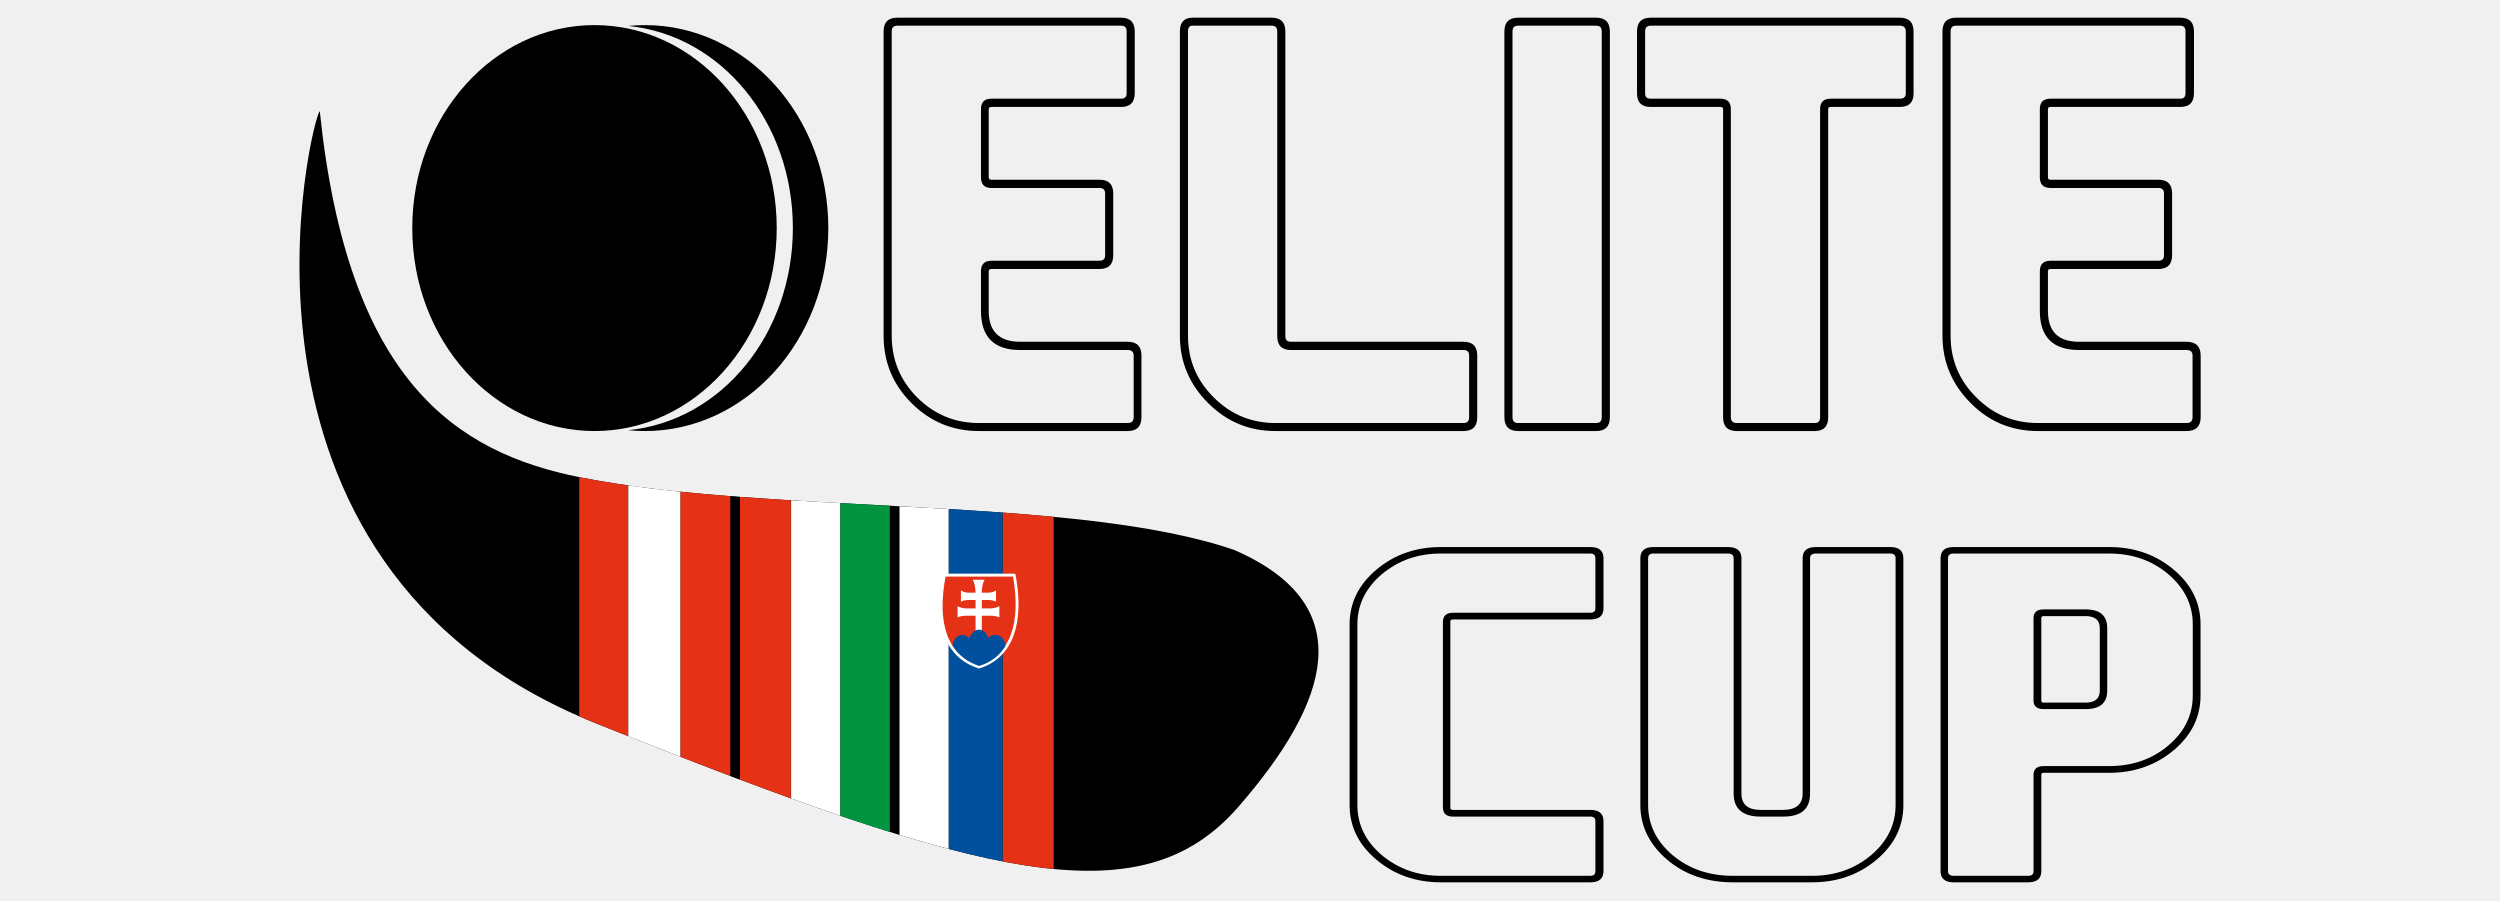
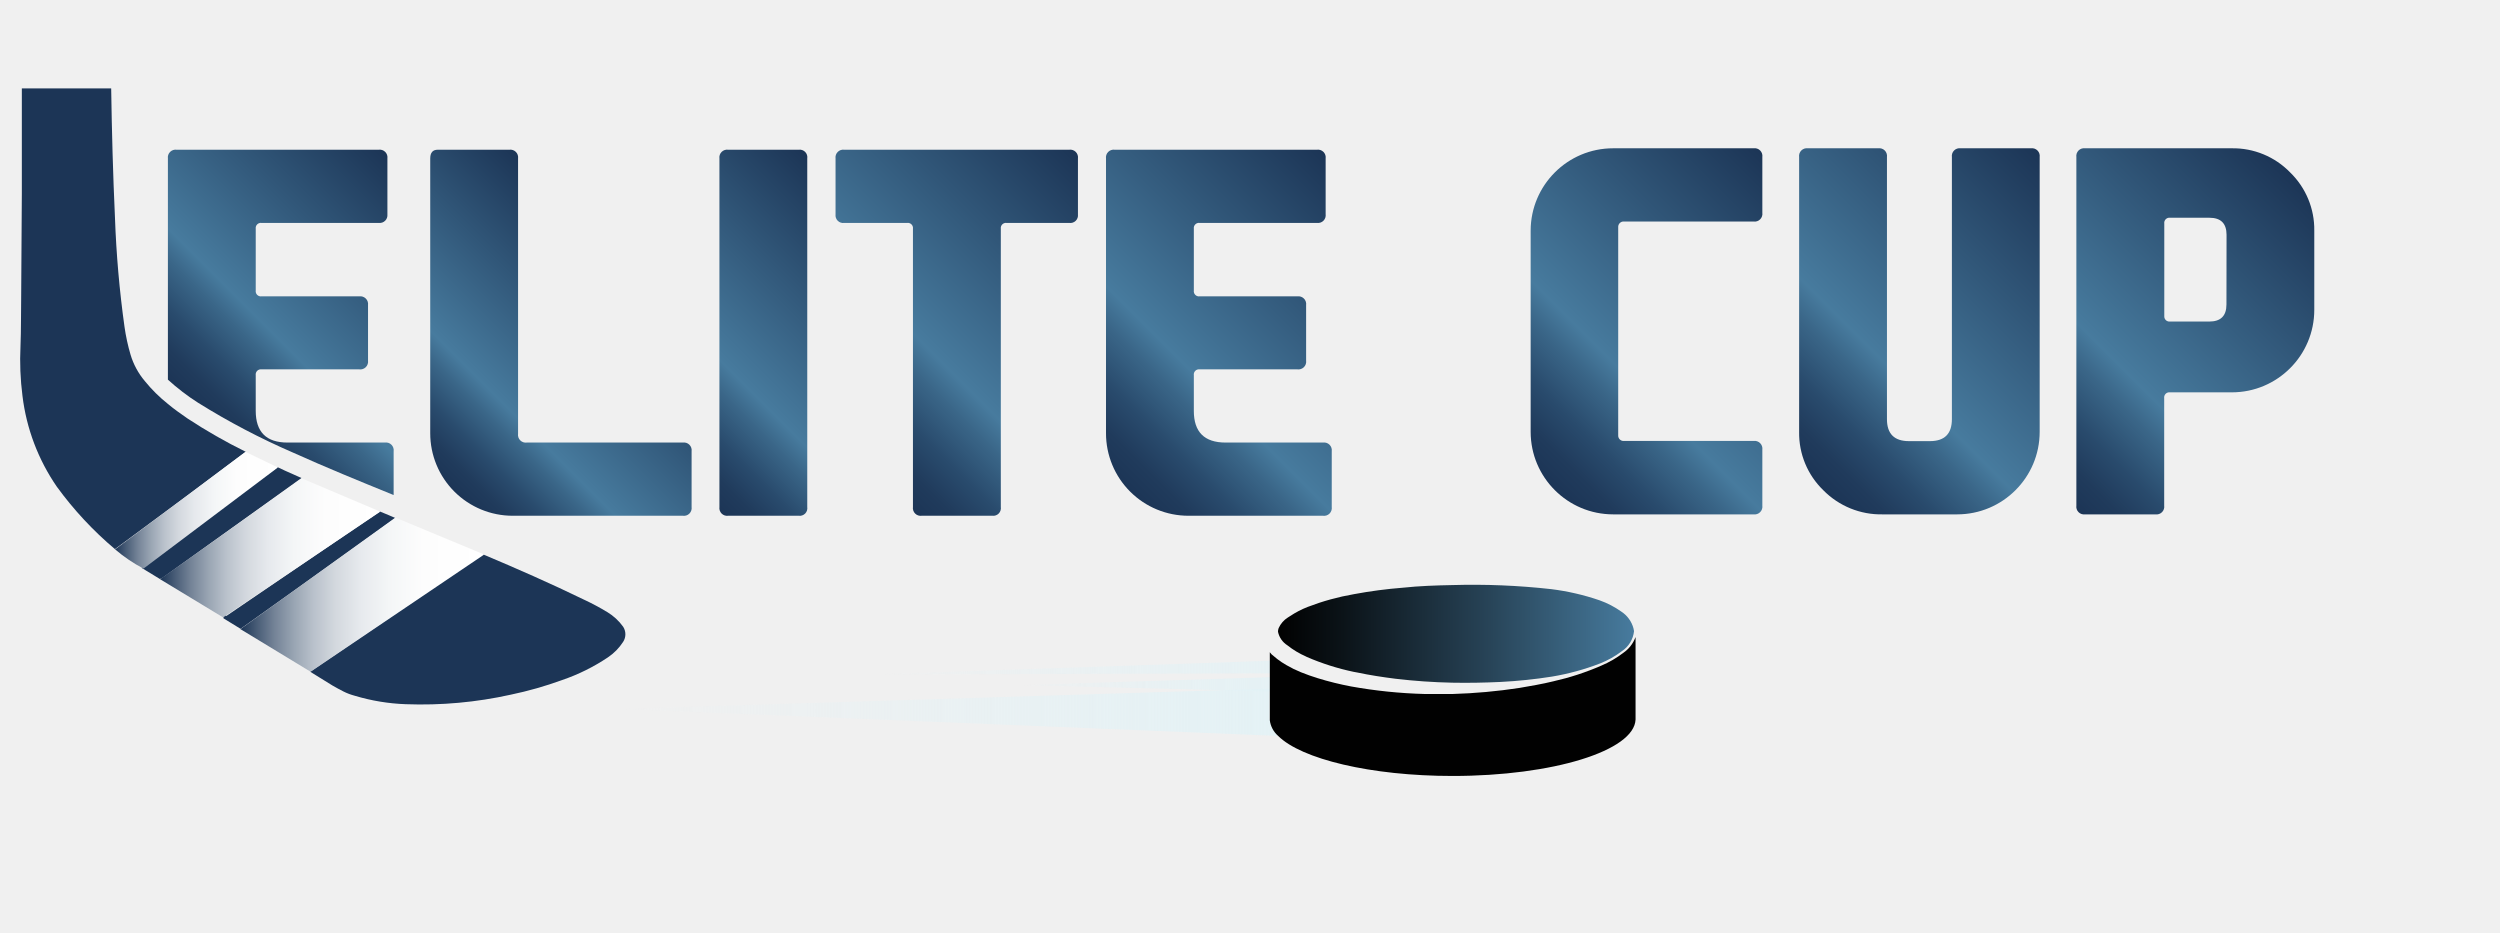
- <svg xmlns="http://www.w3.org/2000/svg" width="100%" height="100%" viewBox="0 0 300 108" version="1.1" xml:space="preserve" style="fill-rule:evenodd;clip-rule:evenodd;stroke-linecap:round;stroke-linejoin:round;stroke-miterlimit:1.5;">
-   <rect id="_300x108" x="0" y="0" width="300" height="108" style="fill:none;" />
-   <g id="_300x1081">
-     <g transform="matrix(4.23266,0,0,4.23266,-5467.28,-964.127)">
-       <path d="M1316.97,237.3C1316.97,237.982 1317.21,238.565 1317.69,239.05C1318.18,239.534 1318.76,239.776 1319.44,239.776L1323.66,239.776C1323.77,239.776 1323.83,239.722 1323.83,239.612L1323.83,237.862C1323.83,237.758 1323.77,237.706 1323.66,237.706L1320.61,237.706C1319.87,237.706 1319.5,237.336 1319.5,236.597L1319.5,235.479C1319.5,235.276 1319.6,235.175 1319.79,235.175L1322.86,235.175C1322.97,235.175 1323.02,235.123 1323.02,235.019L1323.02,233.269C1323.02,233.164 1322.97,233.112 1322.86,233.112L1319.79,233.112C1319.6,233.112 1319.5,233.011 1319.5,232.808L1319.5,230.878C1319.5,230.68 1319.6,230.581 1319.79,230.581L1323.47,230.581C1323.58,230.581 1323.63,230.529 1323.63,230.425L1323.63,228.675C1323.63,228.565 1323.58,228.511 1323.47,228.511L1317.13,228.511C1317.02,228.511 1316.97,228.565 1316.97,228.675L1316.97,237.3ZM1316.74,237.3L1316.74,228.675C1316.74,228.414 1316.87,228.284 1317.13,228.284L1323.47,228.284C1323.73,228.284 1323.86,228.414 1323.86,228.675L1323.86,230.425C1323.86,230.685 1323.73,230.815 1323.47,230.815L1319.79,230.815C1319.75,230.815 1319.72,230.836 1319.72,230.878L1319.72,232.808C1319.72,232.854 1319.75,232.878 1319.79,232.878L1322.86,232.878C1323.12,232.878 1323.25,233.008 1323.25,233.269L1323.25,235.019C1323.25,235.279 1323.12,235.409 1322.86,235.409L1319.79,235.409C1319.75,235.409 1319.72,235.433 1319.72,235.479L1319.72,236.597C1319.72,237.18 1320.02,237.472 1320.61,237.472L1323.66,237.472C1323.92,237.472 1324.05,237.602 1324.05,237.862L1324.05,239.612C1324.05,239.873 1323.92,240.003 1323.66,240.003L1319.44,240.003C1318.7,240.003 1318.06,239.739 1317.53,239.21C1317,238.681 1316.74,238.045 1316.74,237.3Z" style="fill-rule:nonzero;" />
-     </g>
-     <g transform="matrix(4.23266,0,0,4.23266,-5467.28,-964.127)">
-       <path d="M1327.85,239.776L1333.18,239.776C1333.29,239.776 1333.34,239.722 1333.34,239.612L1333.34,237.862C1333.34,237.758 1333.29,237.706 1333.18,237.706L1328.29,237.706C1328.03,237.706 1327.9,237.576 1327.9,237.315L1327.9,228.675C1327.9,228.565 1327.85,228.511 1327.74,228.511L1325.5,228.511C1325.41,228.511 1325.37,228.565 1325.37,228.675L1325.37,237.3C1325.37,237.982 1325.61,238.565 1326.1,239.05C1326.58,239.534 1327.17,239.776 1327.85,239.776ZM1327.85,240.003C1327.1,240.003 1326.47,239.739 1325.94,239.21C1325.41,238.681 1325.14,238.045 1325.14,237.3L1325.14,228.675C1325.14,228.414 1325.26,228.284 1325.5,228.284L1327.74,228.284C1328,228.284 1328.13,228.414 1328.13,228.675L1328.13,237.315C1328.13,237.42 1328.18,237.472 1328.29,237.472L1333.18,237.472C1333.44,237.472 1333.57,237.602 1333.57,237.862L1333.57,239.612C1333.57,239.873 1333.44,240.003 1333.18,240.003L1327.85,240.003Z" style="fill-rule:nonzero;" />
-     </g>
-     <g transform="matrix(4.23266,0,0,4.23266,-5467.28,-964.127)">
-       <path d="M1337.1,228.675C1337.1,228.565 1337.05,228.511 1336.94,228.511L1334.73,228.511C1334.62,228.511 1334.57,228.565 1334.57,228.675L1334.57,239.612C1334.57,239.722 1334.62,239.776 1334.73,239.776L1336.94,239.776C1337.05,239.776 1337.1,239.722 1337.1,239.612L1337.1,228.675ZM1337.33,239.612C1337.33,239.873 1337.2,240.003 1336.94,240.003L1334.73,240.003C1334.47,240.003 1334.34,239.873 1334.34,239.612L1334.34,228.675C1334.34,228.414 1334.47,228.284 1334.73,228.284L1336.94,228.284C1337.2,228.284 1337.33,228.414 1337.33,228.675L1337.33,239.612Z" style="fill-rule:nonzero;" />
-     </g>
-     <g transform="matrix(4.23266,0,0,4.23266,-5467.28,-964.127)">
-       <path d="M1340.76,230.878L1340.76,239.612C1340.76,239.722 1340.82,239.776 1340.93,239.776L1343.14,239.776C1343.24,239.776 1343.29,239.722 1343.29,239.612L1343.29,230.878C1343.29,230.68 1343.39,230.581 1343.59,230.581L1345.55,230.581C1345.66,230.581 1345.72,230.532 1345.72,230.433L1345.72,228.675C1345.72,228.565 1345.66,228.511 1345.55,228.511L1338.49,228.511C1338.38,228.511 1338.33,228.565 1338.33,228.675L1338.33,230.433C1338.33,230.532 1338.38,230.581 1338.49,230.581L1340.47,230.581C1340.66,230.581 1340.76,230.68 1340.76,230.878ZM1340.54,230.878C1340.54,230.836 1340.51,230.815 1340.47,230.815L1338.49,230.815C1338.23,230.815 1338.1,230.688 1338.1,230.433L1338.1,228.675C1338.1,228.414 1338.23,228.284 1338.49,228.284L1345.55,228.284C1345.81,228.284 1345.94,228.414 1345.94,228.675L1345.94,230.433C1345.94,230.688 1345.81,230.815 1345.55,230.815L1343.59,230.815C1343.54,230.815 1343.52,230.836 1343.52,230.878L1343.52,239.612C1343.52,239.873 1343.39,240.003 1343.14,240.003L1340.93,240.003C1340.67,240.003 1340.54,239.873 1340.54,239.612L1340.54,230.878Z" style="fill-rule:nonzero;" />
-     </g>
-     <g transform="matrix(4.23266,0,0,4.23266,-5467.28,-964.127)">
-       <path d="M1346.99,237.3C1346.99,237.982 1347.23,238.565 1347.72,239.05C1348.2,239.534 1348.78,239.776 1349.47,239.776L1353.68,239.776C1353.79,239.776 1353.85,239.722 1353.85,239.612L1353.85,237.862C1353.85,237.758 1353.79,237.706 1353.68,237.706L1350.63,237.706C1349.89,237.706 1349.52,237.336 1349.52,236.597L1349.52,235.479C1349.52,235.276 1349.62,235.175 1349.82,235.175L1352.88,235.175C1352.99,235.175 1353.04,235.123 1353.04,235.019L1353.04,233.269C1353.04,233.164 1352.99,233.112 1352.88,233.112L1349.82,233.112C1349.62,233.112 1349.52,233.011 1349.52,232.808L1349.52,230.878C1349.52,230.68 1349.62,230.581 1349.82,230.581L1353.5,230.581C1353.6,230.581 1353.65,230.529 1353.65,230.425L1353.65,228.675C1353.65,228.565 1353.6,228.511 1353.5,228.511L1347.15,228.511C1347.04,228.511 1346.99,228.565 1346.99,228.675L1346.99,237.3ZM1346.76,237.3L1346.76,228.675C1346.76,228.414 1346.89,228.284 1347.15,228.284L1353.5,228.284C1353.76,228.284 1353.89,228.414 1353.89,228.675L1353.89,230.425C1353.89,230.685 1353.76,230.815 1353.5,230.815L1349.82,230.815C1349.77,230.815 1349.75,230.836 1349.75,230.878L1349.75,232.808C1349.75,232.854 1349.77,232.878 1349.82,232.878L1352.88,232.878C1353.14,232.878 1353.27,233.008 1353.27,233.269L1353.27,235.019C1353.27,235.279 1353.14,235.409 1352.88,235.409L1349.82,235.409C1349.77,235.409 1349.75,235.433 1349.75,235.479L1349.75,236.597C1349.75,237.18 1350.04,237.472 1350.63,237.472L1353.68,237.472C1353.94,237.472 1354.08,237.602 1354.08,237.862L1354.08,239.612C1354.08,239.873 1353.94,240.003 1353.68,240.003L1349.47,240.003C1348.72,240.003 1348.08,239.739 1347.56,239.21C1347.03,238.681 1346.76,238.045 1346.76,237.3Z" style="fill-rule:nonzero;" />
-     </g>
-     <g transform="matrix(4.0569,0,0,3.4332,-5179.93,-718.1)">
-       <path d="M1319.5,230.878C1319.51,230.68 1319.61,230.581 1319.8,230.581L1323.86,230.581C1323.96,230.581 1324.01,230.529 1324.01,230.425L1324.01,228.675C1324.01,228.565 1323.96,228.511 1323.86,228.511L1319.44,228.511C1318.76,228.511 1318.18,228.753 1317.69,229.237C1317.21,229.722 1316.97,230.305 1316.97,230.987L1316.97,237.3C1316.97,237.982 1317.21,238.565 1317.69,239.05C1318.18,239.534 1318.76,239.776 1319.44,239.776L1323.86,239.776C1323.96,239.776 1324.01,239.722 1324.01,239.612L1324.01,237.862C1324.01,237.758 1323.96,237.706 1323.86,237.706L1319.8,237.706C1319.61,237.706 1319.51,237.607 1319.5,237.409L1319.5,230.878ZM1319.72,237.409C1319.72,237.451 1319.75,237.472 1319.8,237.472L1323.86,237.472C1324.12,237.472 1324.25,237.602 1324.25,237.862L1324.25,239.612C1324.25,239.873 1324.12,240.003 1323.86,240.003L1319.44,240.003C1318.7,240.003 1318.06,239.739 1317.53,239.21C1317,238.681 1316.74,238.045 1316.74,237.3L1316.74,230.987C1316.74,230.243 1317,229.606 1317.53,229.077C1318.06,228.548 1318.7,228.284 1319.44,228.284L1323.86,228.284C1324.12,228.284 1324.25,228.414 1324.25,228.675L1324.25,230.425C1324.25,230.685 1324.12,230.815 1323.86,230.815L1319.8,230.815C1319.75,230.815 1319.72,230.836 1319.72,230.878L1319.72,237.409Z" style="fill-rule:nonzero;" />
-     </g>
-     <g transform="matrix(4.0569,0,0,3.4332,-5179.93,-718.1)">
-       <path d="M1327.93,228.511L1325.73,228.511C1325.62,228.511 1325.57,228.565 1325.57,228.675L1325.57,237.3C1325.57,237.982 1325.81,238.565 1326.29,239.05C1326.78,239.534 1327.37,239.776 1328.08,239.776L1330.42,239.776C1331.1,239.776 1331.68,239.534 1332.17,239.05C1332.65,238.565 1332.89,237.982 1332.89,237.3L1332.89,228.675C1332.89,228.565 1332.84,228.511 1332.73,228.511L1330.53,228.511C1330.42,228.511 1330.36,228.565 1330.36,228.675L1330.36,236.901C1330.36,237.438 1330.1,237.706 1329.56,237.706L1328.9,237.706C1328.37,237.706 1328.1,237.438 1328.1,236.901L1328.1,228.675C1328.1,228.565 1328.04,228.511 1327.93,228.511ZM1327.93,228.284C1328.19,228.284 1328.33,228.414 1328.33,228.675L1328.33,236.901C1328.33,237.282 1328.52,237.472 1328.9,237.472L1329.56,237.472C1329.94,237.472 1330.14,237.282 1330.14,236.901L1330.14,228.675C1330.14,228.414 1330.27,228.284 1330.53,228.284L1332.73,228.284C1332.99,228.284 1333.12,228.414 1333.12,228.675L1333.12,237.3C1333.12,238.045 1332.86,238.681 1332.33,239.21C1331.8,239.739 1331.16,240.003 1330.42,240.003L1328.08,240.003C1327.31,240.003 1326.66,239.739 1326.13,239.21C1325.61,238.681 1325.34,238.045 1325.34,237.3L1325.34,228.675C1325.34,228.414 1325.47,228.284 1325.73,228.284L1327.93,228.284Z" style="fill-rule:nonzero;" />
-     </g>
-     <g transform="matrix(4.0569,0,0,3.4332,-5179.93,-718.1)">
-       <path d="M1337.27,230.698C1337.22,230.698 1337.2,230.722 1337.2,230.769L1337.2,233.651C1337.2,233.698 1337.22,233.722 1337.27,233.722L1338.51,233.722C1338.79,233.722 1338.93,233.581 1338.93,233.3L1338.93,231.12C1338.93,230.839 1338.79,230.698 1338.51,230.698L1337.27,230.698ZM1341.68,230.987C1341.68,230.305 1341.44,229.722 1340.96,229.237C1340.48,228.753 1339.89,228.511 1339.21,228.511L1334.61,228.511C1334.5,228.511 1334.44,228.565 1334.44,228.675L1334.44,239.612C1334.44,239.722 1334.5,239.776 1334.61,239.776L1336.81,239.776C1336.92,239.776 1336.97,239.722 1336.97,239.612L1336.97,236.245C1336.97,236.042 1337.07,235.94 1337.27,235.94L1339.21,235.94C1339.89,235.94 1340.48,235.7 1340.96,235.218C1341.44,234.736 1341.68,234.154 1341.68,233.472L1341.68,230.987ZM1337.27,230.464L1338.51,230.464C1338.94,230.464 1339.15,230.683 1339.15,231.12L1339.15,233.3C1339.15,233.732 1338.94,233.948 1338.51,233.948L1337.27,233.948C1337.07,233.948 1336.97,233.849 1336.97,233.651L1336.97,230.769C1336.97,230.565 1337.07,230.464 1337.27,230.464ZM1341.91,233.472C1341.91,234.216 1341.65,234.853 1341.12,235.382C1340.59,235.91 1339.95,236.175 1339.21,236.175L1337.27,236.175C1337.22,236.175 1337.2,236.198 1337.2,236.245L1337.2,239.612C1337.2,239.873 1337.07,240.003 1336.81,240.003L1334.61,240.003C1334.35,240.003 1334.22,239.873 1334.22,239.612L1334.22,228.675C1334.22,228.414 1334.35,228.284 1334.61,228.284L1339.21,228.284C1339.95,228.284 1340.59,228.548 1341.12,229.077C1341.65,229.606 1341.91,230.243 1341.91,230.987L1341.91,233.472Z" style="fill-rule:nonzero;" />
-     </g>
-     <g transform="matrix(0.064557,0,0,0.0719032,32.4412,-32.7262)">
-       <circle cx="602.537" cy="835.768" r="338.732" />
-     </g>
-     <g transform="matrix(0.0675922,0,0,0.0675922,31.5524,-27.6629)">
-       <path d="M648.582,455.303C658.336,454.326 668.222,453.827 678.211,453.827C857.88,453.827 1003.75,615.289 1003.75,814.164C1003.75,1013.04 857.88,1174.5 678.211,1174.5C668.222,1174.5 658.336,1174 648.582,1173.02C814.39,1156.43 940.806,1001.98 940.806,814.164C940.806,626.346 814.39,471.897 648.582,455.303Z" />
-     </g>
-     <g transform="matrix(0.0675922,0,0,0.0675922,31.5524,-27.6629)">
-       <path d="M100.93,606.841C89.718,608.317 -115.051,1410.35 590.644,1693.21C1278.38,1968.88 1558.11,2041.47 1731.93,1841.47C1893.51,1655.57 1949.82,1484 1724.99,1385.91C1445.76,1288.88 898.169,1323.53 563.549,1256.75C343.282,1212.79 150.692,1086.64 100.93,606.841Z" />
-     </g>
-     <path d="M120.311,61.51L120.311,103.367C122.485,103.79 124.524,104.096 126.444,104.281L126.444,62.021C124.439,61.83 122.391,61.662 120.311,61.51Z" style="fill:rgb(229,49,22);" />
-     <path d="M81.635,59.005L81.635,90.805C83.707,91.612 85.716,92.385 87.666,93.124L87.666,59.543C85.613,59.383 83.599,59.206 81.635,59.005Z" style="fill:rgb(229,49,22);" />
-     <path d="M87.743,59.549L87.666,59.543L87.666,93.124L87.771,93.164C88.081,93.281 88.391,93.398 88.701,93.515L88.799,93.552L88.799,59.63L88.798,59.629C88.446,59.603 88.095,59.576 87.743,59.549Z" />
-     <path d="M88.799,59.63L88.799,93.552C90.903,94.345 92.937,95.096 94.902,95.806L94.902,60.038C92.845,59.913 90.806,59.779 88.799,59.63Z" style="fill:rgb(229,49,22);" />
-     <path d="M94.932,60.04L94.932,95.817C96.974,96.554 98.942,97.247 100.841,97.893L100.841,60.376C98.861,60.269 96.887,60.159 94.932,60.04Z" style="fill:white;" />
-     <path d="M69.509,57.256L69.509,85.962C70.152,86.243 70.808,86.517 71.475,86.785C72.805,87.318 74.112,87.84 75.392,88.348L75.392,58.252C73.393,57.968 71.471,57.648 69.644,57.283C69.599,57.274 69.555,57.266 69.509,57.256Z" style="fill:rgb(229,49,22);" />
-     <path d="M75.392,58.252L75.392,88.348C77.532,89.198 79.612,90.017 81.635,90.805L81.635,59.005C79.488,58.785 77.401,58.537 75.392,58.252Z" style="fill:white;" />
-     <path d="M100.841,60.376L100.841,97.893C102.901,98.595 104.879,99.242 106.78,99.835L106.78,60.691C104.801,60.586 102.817,60.483 100.841,60.376Z" style="fill:rgb(2,148,63);" />
-     <path d="M107.943,60.754L107.943,100.194C110.005,100.823 111.972,101.384 113.852,101.878L113.852,61.085C111.894,60.968 109.921,60.86 107.943,60.754Z" style="fill:white;" />
-     <path d="M113.852,61.085L113.852,101.878C116.129,102.475 118.278,102.972 120.311,103.367L120.311,61.51C118.185,61.354 116.028,61.215 113.852,61.085Z" style="fill:rgb(1,80,157);" />
-     <g transform="matrix(0.0692681,0,0,0.0711971,29.5774,-33.0067)">
-       <path d="M1330,1433L1209,1433C1193.39,1512.16 1209.96,1569.12 1269.01,1587.75C1326.49,1570.34 1345.13,1512.08 1330,1433Z" style="fill:rgb(229,49,22);stroke:white;stroke-width:4.98px;" />
-     </g>
-     <g transform="matrix(1,0,0,1,-0.00955613,-0.102307)">
-       <path d="M117.08,71.224L117.08,71.209C117.043,70.519 116.938,69.989 116.742,69.67L118.162,69.67C117.921,70.09 117.824,70.612 117.824,71.202L117.824,71.224L118.642,71.224C118.98,71.227 119.265,71.113 119.528,70.954L119.528,72.306C119.235,72.161 118.937,72.097 118.635,72.103L117.824,72.103L117.824,73.109L118.877,73.109C119.28,73.112 119.62,72.998 119.934,72.839L119.934,74.191C119.584,74.046 119.229,73.981 118.869,73.988L117.824,73.988L117.824,76.159L117.08,76.159L117.08,73.988L115.982,73.988C115.622,73.981 115.267,74.046 114.917,74.191L114.917,72.839C115.231,72.998 115.571,73.112 115.974,73.109L117.08,73.109L117.08,72.103L116.216,72.103C115.914,72.097 115.616,72.161 115.323,72.306L115.323,70.954C115.586,71.113 115.871,71.227 116.209,71.224L117.08,71.224Z" style="fill:white;" />
-     </g>
-     <g transform="matrix(0.937846,0,0,0.937846,7.32409,4.75758)">
-       <path d="M114.06,77.505C114.18,76.736 114.703,76.157 115.329,76.157C115.682,76.157 116.001,76.34 116.235,76.637C116.416,75.971 116.893,75.495 117.452,75.495C117.986,75.495 118.445,75.929 118.643,76.548C118.876,76.306 119.19,76.157 119.536,76.157C120.251,76.157 120.831,76.794 120.831,77.579C120.831,77.594 120.831,77.61 120.83,77.626C120.076,78.816 118.968,79.678 117.489,80.139C115.933,79.634 114.803,78.735 114.06,77.505Z" style="fill:rgb(1,80,157);" />
-     </g>
-   </g>
+ <svg xmlns="http://www.w3.org/2000/svg" xmlns:xlink="http://www.w3.org/1999/xlink" viewBox="0 0 541.68 202.08">
+   <linearGradient id="a" x1="62.7" x2="110.93" y1="102.07" y2="53.84" gradientUnits="userSpaceOnUse">
+     <stop offset="0" stop-color="#1c3556" />
+     <stop offset=".07" stop-color="#203b5c" />
+     <stop offset=".16" stop-color="#294b6d" />
+     <stop offset=".27" stop-color="#3a6688" />
+     <stop offset=".34" stop-color="#477b9e" />
+     <stop offset="1" stop-color="#1c3556" />
+   </linearGradient>
+   <linearGradient xlink:href="#a" id="c" x1="112.81" x2="156.28" y1="114.37" y2="70.9" />
+   <linearGradient xlink:href="#a" id="d" x1="161.35" x2="209.58" y1="109.76" y2="61.53" />
+   <linearGradient xlink:href="#a" id="e" x1="199.08" x2="255.65" y1="105.56" y2="48.98" />
+   <linearGradient xlink:href="#a" id="f" x1="257.33" x2="315.07" y1="112.47" y2="54.73" />
+   <linearGradient xlink:href="#a" id="g" x1="352.06" x2="411.12" y1="114.87" y2="55.81" />
+   <linearGradient xlink:href="#a" id="h" x1="405.94" x2="465.95" y1="110.59" y2="50.57" />
+   <linearGradient xlink:href="#a" id="i" x1="455.35" x2="515.08" y1="109.45" y2="49.72" />
+   <linearGradient id="j" x1="209.28" x2="452.51" y1="158.2" y2="158.2" gradientUnits="userSpaceOnUse">
+     <stop offset="0" stop-color="#e2f2f6" stop-opacity="0" />
+     <stop offset=".07" stop-color="#e2f2f6" stop-opacity=".17" />
+     <stop offset=".16" stop-color="#e2f2f6" stop-opacity=".36" />
+     <stop offset=".25" stop-color="#e2f2f6" stop-opacity=".53" />
+     <stop offset=".35" stop-color="#e2f2f6" stop-opacity=".68" />
+     <stop offset=".45" stop-color="#e2f2f6" stop-opacity=".8" />
+     <stop offset=".56" stop-color="#e2f2f6" stop-opacity=".89" />
+     <stop offset=".68" stop-color="#e2f2f6" stop-opacity=".95" />
+     <stop offset=".81" stop-color="#e2f2f6" stop-opacity=".99" />
+     <stop offset="1" stop-color="#e2f2f6" />
+   </linearGradient>
+   <linearGradient id="k" x1="240.78" x2="446.38" y1="161.84" y2="161.84" gradientUnits="userSpaceOnUse">
+     <stop offset="0" stop-color="#e2f2f6" stop-opacity="0" />
+     <stop offset="0" stop-color="#e2f2f6" stop-opacity=".01" />
+     <stop offset=".04" stop-color="#e2f2f6" stop-opacity=".2" />
+     <stop offset=".09" stop-color="#e2f2f6" stop-opacity=".36" />
+     <stop offset=".14" stop-color="#e2f2f6" stop-opacity=".52" />
+     <stop offset=".19" stop-color="#e2f2f6" stop-opacity=".65" />
+     <stop offset=".25" stop-color="#e2f2f6" stop-opacity=".76" />
+     <stop offset=".32" stop-color="#e2f2f6" stop-opacity=".85" />
+     <stop offset=".39" stop-color="#e2f2f6" stop-opacity=".92" />
+     <stop offset=".49" stop-color="#e2f2f6" stop-opacity=".96" />
+     <stop offset=".62" stop-color="#e2f2f6" stop-opacity=".99" />
+     <stop offset="1" stop-color="#e2f2f6" />
+   </linearGradient>
+   <linearGradient id="l" x1="154.2" x2="325.21" y1="167.9" y2="167.9" gradientUnits="userSpaceOnUse">
+     <stop offset="0" stop-color="#e2f2f6" stop-opacity="0" />
+     <stop offset=".12" stop-color="#e2f2f6" stop-opacity=".13" />
+     <stop offset=".56" stop-color="#e2f2f6" stop-opacity=".59" />
+     <stop offset=".86" stop-color="#e2f2f6" stop-opacity=".89" />
+     <stop offset="1" stop-color="#e2f2f6" />
+   </linearGradient>
+   <linearGradient id="m" x1="297.06" x2="374.17" y1="150.9" y2="150.9" gradientUnits="userSpaceOnUse">
+     <stop offset="0" stop-color="#010101" />
+     <stop offset=".18" stop-color="#0b1318" />
+     <stop offset=".57" stop-color="#264154" />
+     <stop offset="1" stop-color="#477b9e" />
+   </linearGradient>
+   <linearGradient id="b" x1="34.69" x2="82.39" y1="118.72" y2="118.72" gradientUnits="userSpaceOnUse">
+     <stop offset="0" stop-color="#1c3556" />
+     <stop offset=".07" stop-color="#4a5e78" />
+     <stop offset=".14" stop-color="#748397" />
+     <stop offset=".22" stop-color="#99a5b3" />
+     <stop offset=".3" stop-color="#b9c1cb" />
+     <stop offset=".39" stop-color="#d3d8de" />
+     <stop offset=".49" stop-color="#e6e9ed" />
+     <stop offset=".61" stop-color="#f4f6f7" />
+     <stop offset=".75" stop-color="#fdfdfd" />
+     <stop offset="1" stop-color="#fff" />
+   </linearGradient>
+   <linearGradient xlink:href="#b" id="n" x1="44.96" x2="80.26" y1="124.1" y2="124.1" />
+   <linearGradient xlink:href="#b" id="o" x1="52.09" x2="104.91" y1="128.85" y2="128.85" />
+   <path fill="url(#a)" d="M83.54 111.61c7.12 3.21 14.38 6.18 21.66 9.14l.15.06v-9.47a1.68 1.68 0 0 0-1.91-1.9H82.35q-6.88 0-6.88-6.87v-7.72a1.12 1.12 0 0 1 1.27-1.27h21.15a1.69 1.69 0 0 0 1.91-1.91v-12a1.69 1.69 0 0 0-1.91-1.91H76.74a1.12 1.12 0 0 1-1.27-1.27V63.12a1.12 1.12 0 0 1 1.27-1.27h25.38A1.68 1.68 0 0 0 104 60V47.89a1.68 1.68 0 0 0-1.91-1.9H58.34a1.68 1.68 0 0 0-1.9 1.9v47.92a47.82 47.82 0 0 0 6.53 5 155.64 155.64 0 0 0 20.57 10.8z" transform="translate(-20.06 -13.55)" />
+   <path fill="url(#c)" d="M131.15 125.3H168a1.68 1.68 0 0 0 1.91-1.9v-12.06a1.68 1.68 0 0 0-1.91-1.9h-33.78a1.68 1.68 0 0 1-1.91-1.9V47.89a1.68 1.68 0 0 0-1.9-1.9h-15.49c-1.1 0-1.64.63-1.64 1.9v59.54a17.86 17.86 0 0 0 17.87 17.87z" transform="translate(-20.06 -13.55)" />
+   <path fill="url(#d)" d="M177.84 125.3h15.28a1.65 1.65 0 0 0 1.85-1.9V47.89a1.65 1.65 0 0 0-1.85-1.9h-15.28a1.68 1.68 0 0 0-1.9 1.9v75.51a1.68 1.68 0 0 0 1.9 1.9z" transform="translate(-20.06 -13.55)" />
+   <path fill="url(#e)" d="M203 61.85h13.6a1.12 1.12 0 0 1 1.27 1.27v60.28a1.68 1.68 0 0 0 1.9 1.9h15.29a1.66 1.66 0 0 0 1.85-1.9V63.12a1.12 1.12 0 0 1 1.27-1.27h13.53a1.66 1.66 0 0 0 1.91-1.85V47.89a1.68 1.68 0 0 0-1.91-1.9H203a1.68 1.68 0 0 0-1.9 1.9V60a1.66 1.66 0 0 0 1.9 1.85z" transform="translate(-20.06 -13.55)" />
+   <path fill="url(#f)" d="M277.57 125.3h29.13a1.68 1.68 0 0 0 1.91-1.9v-12.06a1.68 1.68 0 0 0-1.91-1.9h-21.09q-6.89 0-6.88-6.87v-7.72a1.12 1.12 0 0 1 1.27-1.27h21.15a1.69 1.69 0 0 0 1.91-1.91v-12a1.69 1.69 0 0 0-1.91-1.91H280a1.12 1.12 0 0 1-1.27-1.27V63.12a1.12 1.12 0 0 1 1.27-1.27h25.38a1.68 1.68 0 0 0 1.91-1.9V47.89a1.68 1.68 0 0 0-1.91-1.9H261.6a1.68 1.68 0 0 0-1.9 1.9v59.54a17.86 17.86 0 0 0 17.87 17.87z" transform="translate(-20.06 -13.55)" />
+   <path fill="url(#g)" d="M400 45.68h-30.41a17.87 17.87 0 0 0-17.88 17.87v43.57A17.89 17.89 0 0 0 369.59 125H400a1.69 1.69 0 0 0 1.91-1.91V111a1.69 1.69 0 0 0-1.91-1.91h-28a1.17 1.17 0 0 1-1.32-1.27v-45a1.17 1.17 0 0 1 1.32-1.27h28a1.68 1.68 0 0 0 1.91-1.9V47.58a1.68 1.68 0 0 0-1.91-1.9z" transform="translate(-20.06 -13.55)" />
+   <path fill="url(#h)" d="M460.11 45.68h-15.23a1.68 1.68 0 0 0-1.9 1.9v56.79c0 3.18-1.59 4.76-4.76 4.76h-4.55c-3.17 0-4.76-1.58-4.76-4.76V47.58a1.68 1.68 0 0 0-1.9-1.9h-15.23a1.68 1.68 0 0 0-1.9 1.9v59.54a17.21 17.21 0 0 0 5.23 12.64A17.53 17.53 0 0 0 428 125h16.13A17.89 17.89 0 0 0 462 107.12V47.58a1.68 1.68 0 0 0-1.89-1.9z" transform="translate(-20.06 -13.55)" />
+   <path fill="url(#i)" d="M516.27 50.91a17.23 17.23 0 0 0-12.64-5.23h-31.78a1.68 1.68 0 0 0-1.9 1.9v75.51a1.68 1.68 0 0 0 1.9 1.91h15.23a1.68 1.68 0 0 0 1.9-1.91V99.83a1.12 1.12 0 0 1 1.27-1.27h13.38a17.87 17.87 0 0 0 17.87-17.88V63.55a17.23 17.23 0 0 0-5.23-12.64zm-13.8 28.61q0 3.7-3.71 3.7h-8.51A1.12 1.12 0 0 1 489 82V62a1.12 1.12 0 0 1 1.27-1.27h8.51q3.71 0 3.71 3.7z" transform="translate(-20.06 -13.55)" />
+   <path fill="#1c3556" d="m61.71 101.96-1.55-.73-13.1 9.06-16.8 11.62a6.48 6.48 0 0 1 .54 1.2l3.84 2.34.46-.18 18.84-13.53 11.38-8.17c-1.17-.54-2.38-1.06-3.61-1.61zM84.23 111.62l-.77-.32-1.14-.47-1.36.92-31.9 21.7-.7-.4c0 .31.06.62.07.93l3.7 2.27 33.55-24zM121.76 147.36a42.56 42.56 0 0 0 9.93-4.91 11.65 11.65 0 0 0 3.34-3.4 3 3 0 0 0 0-3.24 11.52 11.52 0 0 0-3.49-3.21 51.47 51.47 0 0 0-4.94-2.64c-7.2-3.5-14.55-6.74-22-9.87l-37.4 25.45 4.85 3c.83.48 1.54.86 2.34 1.27s1.62.71 2.51.95a43.79 43.79 0 0 0 11 1.82 89.54 89.54 0 0 0 22.8-2.07 80.6 80.6 0 0 0 11.06-3.15zM53.23 97.88a116.91 116.91 0 0 1-12.59-7.2c-1.44-1-2.88-2-4.26-3.16a32.32 32.32 0 0 1-5-4.95 15.92 15.92 0 0 1-3.1-5.74 42.43 42.43 0 0 1-1.3-6 229.38 229.38 0 0 1-2.07-23.68c-.43-9.33-.68-18.65-.82-28H4.73v22.87l-.14 22c-.06 3.66 0 7.32-.15 11a61.25 61.25 0 0 0 .43 10.77 44 44 0 0 0 7.44 19.66 77 77 0 0 0 12.59 13.53l16.73-12.4z" />
+   <path fill="url(#j)" d="m298.48 157.86-2.29-1.18-86.91 3 90.18-.24c.05-.24.08-.47.14-.69.26-.53-1.43-.36-1.12-.89z" transform="translate(-20.06 -13.55)" />
+   <path fill="url(#k)" d="M296.45 161.25a9.83 9.83 0 0 1-.5-1L240.78 162l56.38 1.4v-1.31z" transform="translate(-20.06 -13.55)" />
+   <path fill="url(#l)" d="M295.13 169.49v-6.73l-140.93 4.4L297 173a5.41 5.41 0 0 1-1.81-3.55z" transform="translate(-20.06 -13.55)" />
+   <path fill="url(#m)" d="M299 153.37a18.08 18.08 0 0 0 4 2.41l.25.13a53.17 53.17 0 0 0 10.06 3.2l.87.16c2.73.58 5.49 1 8.28 1.35q6.09.72 12.25.85c3.48.07 7 0 10.45-.16a104.92 104.92 0 0 0 11.17-1.16 53.18 53.18 0 0 0 10.45-2.86 19.89 19.89 0 0 0 4.69-2.65 5.92 5.92 0 0 0 2.64-4.35 4.56 4.56 0 0 0-.13-.62 6.25 6.25 0 0 0-2.62-3.6 19.41 19.41 0 0 0-4.72-2.45 52 52 0 0 0-10.47-2.42 152.5 152.5 0 0 0-21.46-.88c-3.57.07-7.14.19-10.69.57a100.46 100.46 0 0 0-10.55 1.39 53 53 0 0 0-10.06 2.77 20 20 0 0 0-3.84 2c-.15.1-.32.19-.46.29a5.26 5.26 0 0 0-2 2.3 2.6 2.6 0 0 0-.14.62v.19a4.56 4.56 0 0 0 2.03 2.92z" transform="translate(-20.06 -13.55)" />
+   <path fill="#010101" d="M351.73 141.45a21.83 21.83 0 0 1-4.76 2.77 57.93 57.93 0 0 1-10.44 3.41c-2.43.6-4.88 1-7.35 1.43a118.77 118.77 0 0 1-14.47 1.31h-5.99a105.86 105.86 0 0 1-16-1.64 66.16 66.16 0 0 1-7.22-1.79c-1.21-.38-2.42-.79-3.61-1.28a24.29 24.29 0 0 1-3.16-1.55 16.72 16.72 0 0 1-2-1.33c-.4-.34-.82-.65-1.21-1l-.39-.46v14.75a5.41 5.41 0 0 0 1.81 3.38c5 5 20.05 8.68 37.81 8.68 21.73 0 39.36-5.46 39.63-12.23v-17.87a7.16 7.16 0 0 1-2.65 3.42z" />
+   <path fill="url(#b)" d="m34.69 125.5 30.69-21.85 17.01 7.21-34.04 22.92z" />
+   <path fill="url(#n)" d="m45 132.58 28.26-21.12 7 3.38-29.11 21.91a33.2 33.2 0 0 1-6.15-4.17z" transform="translate(-20.06 -13.55)" />
+   <path fill="url(#o)" d="m52.09 136.31 33.57-24.16 19.25 8-37.61 25.4z" />
</svg>
